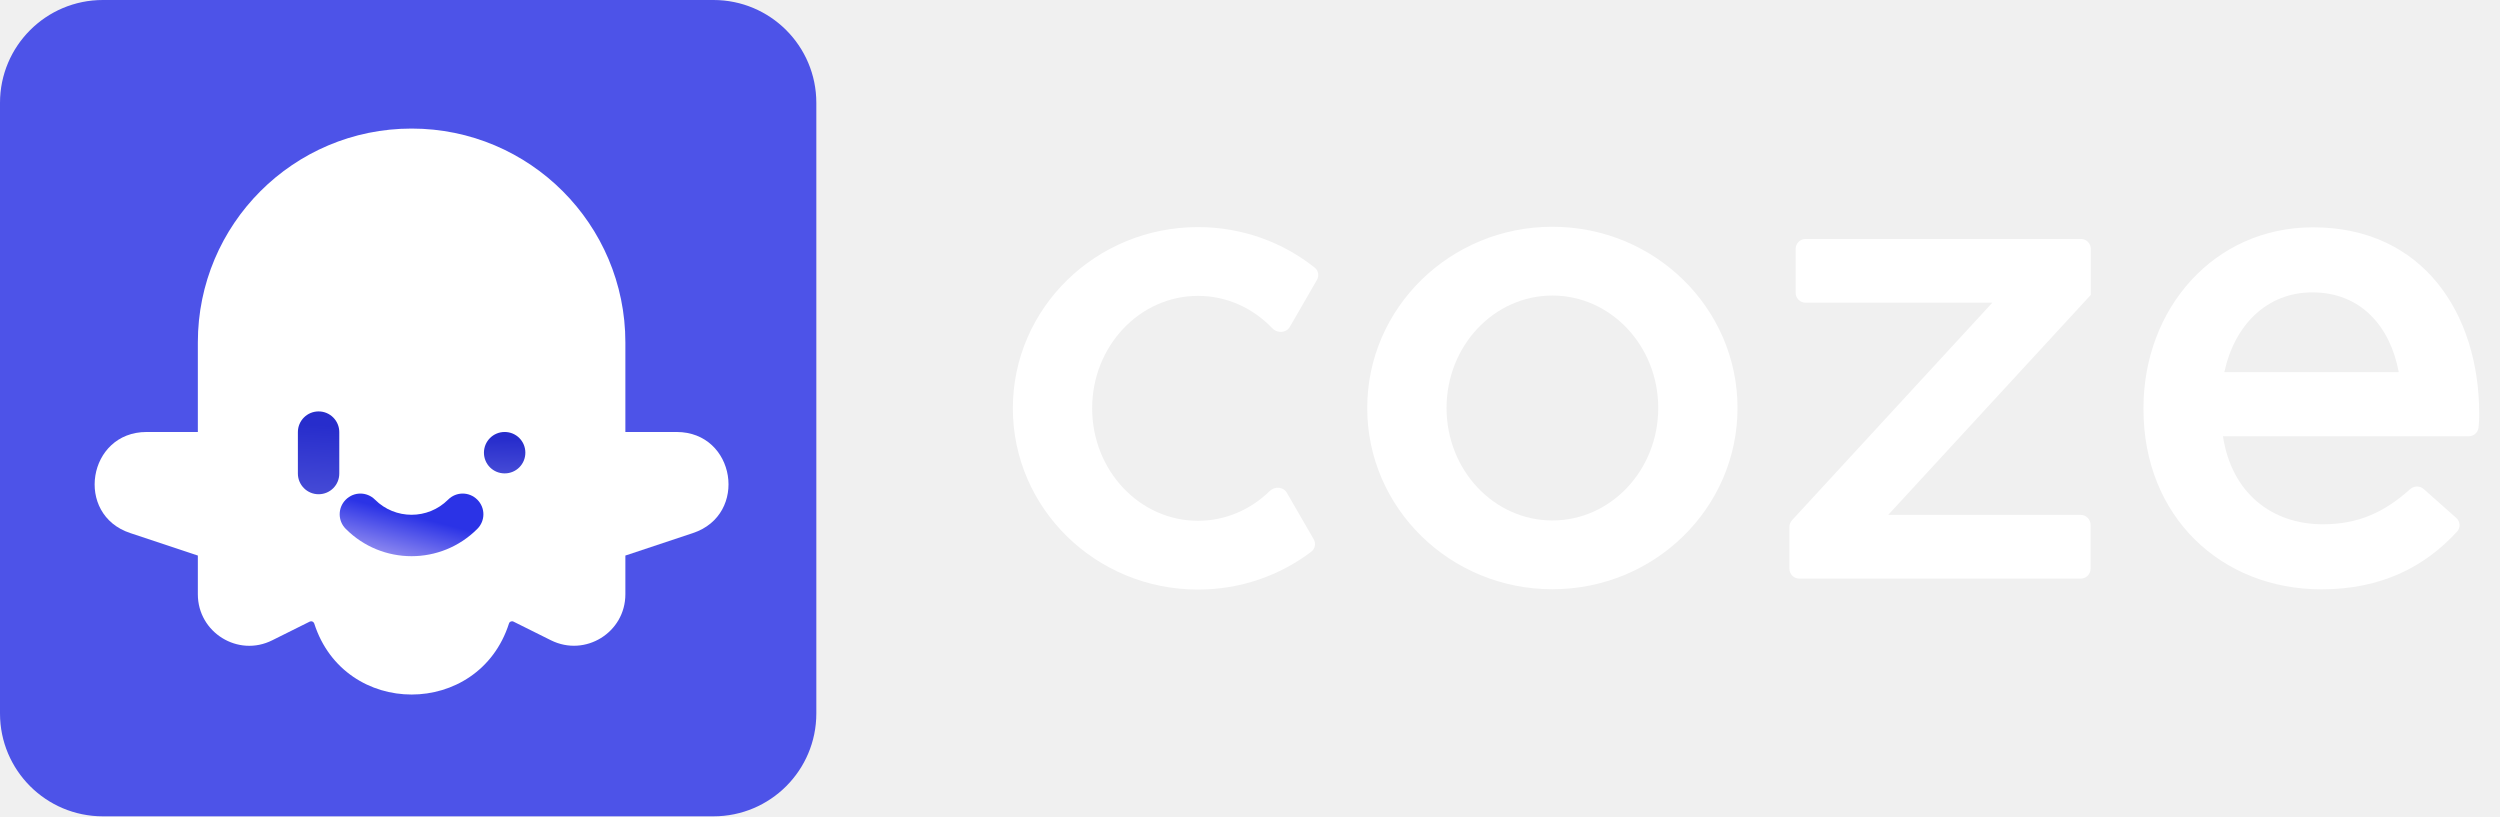
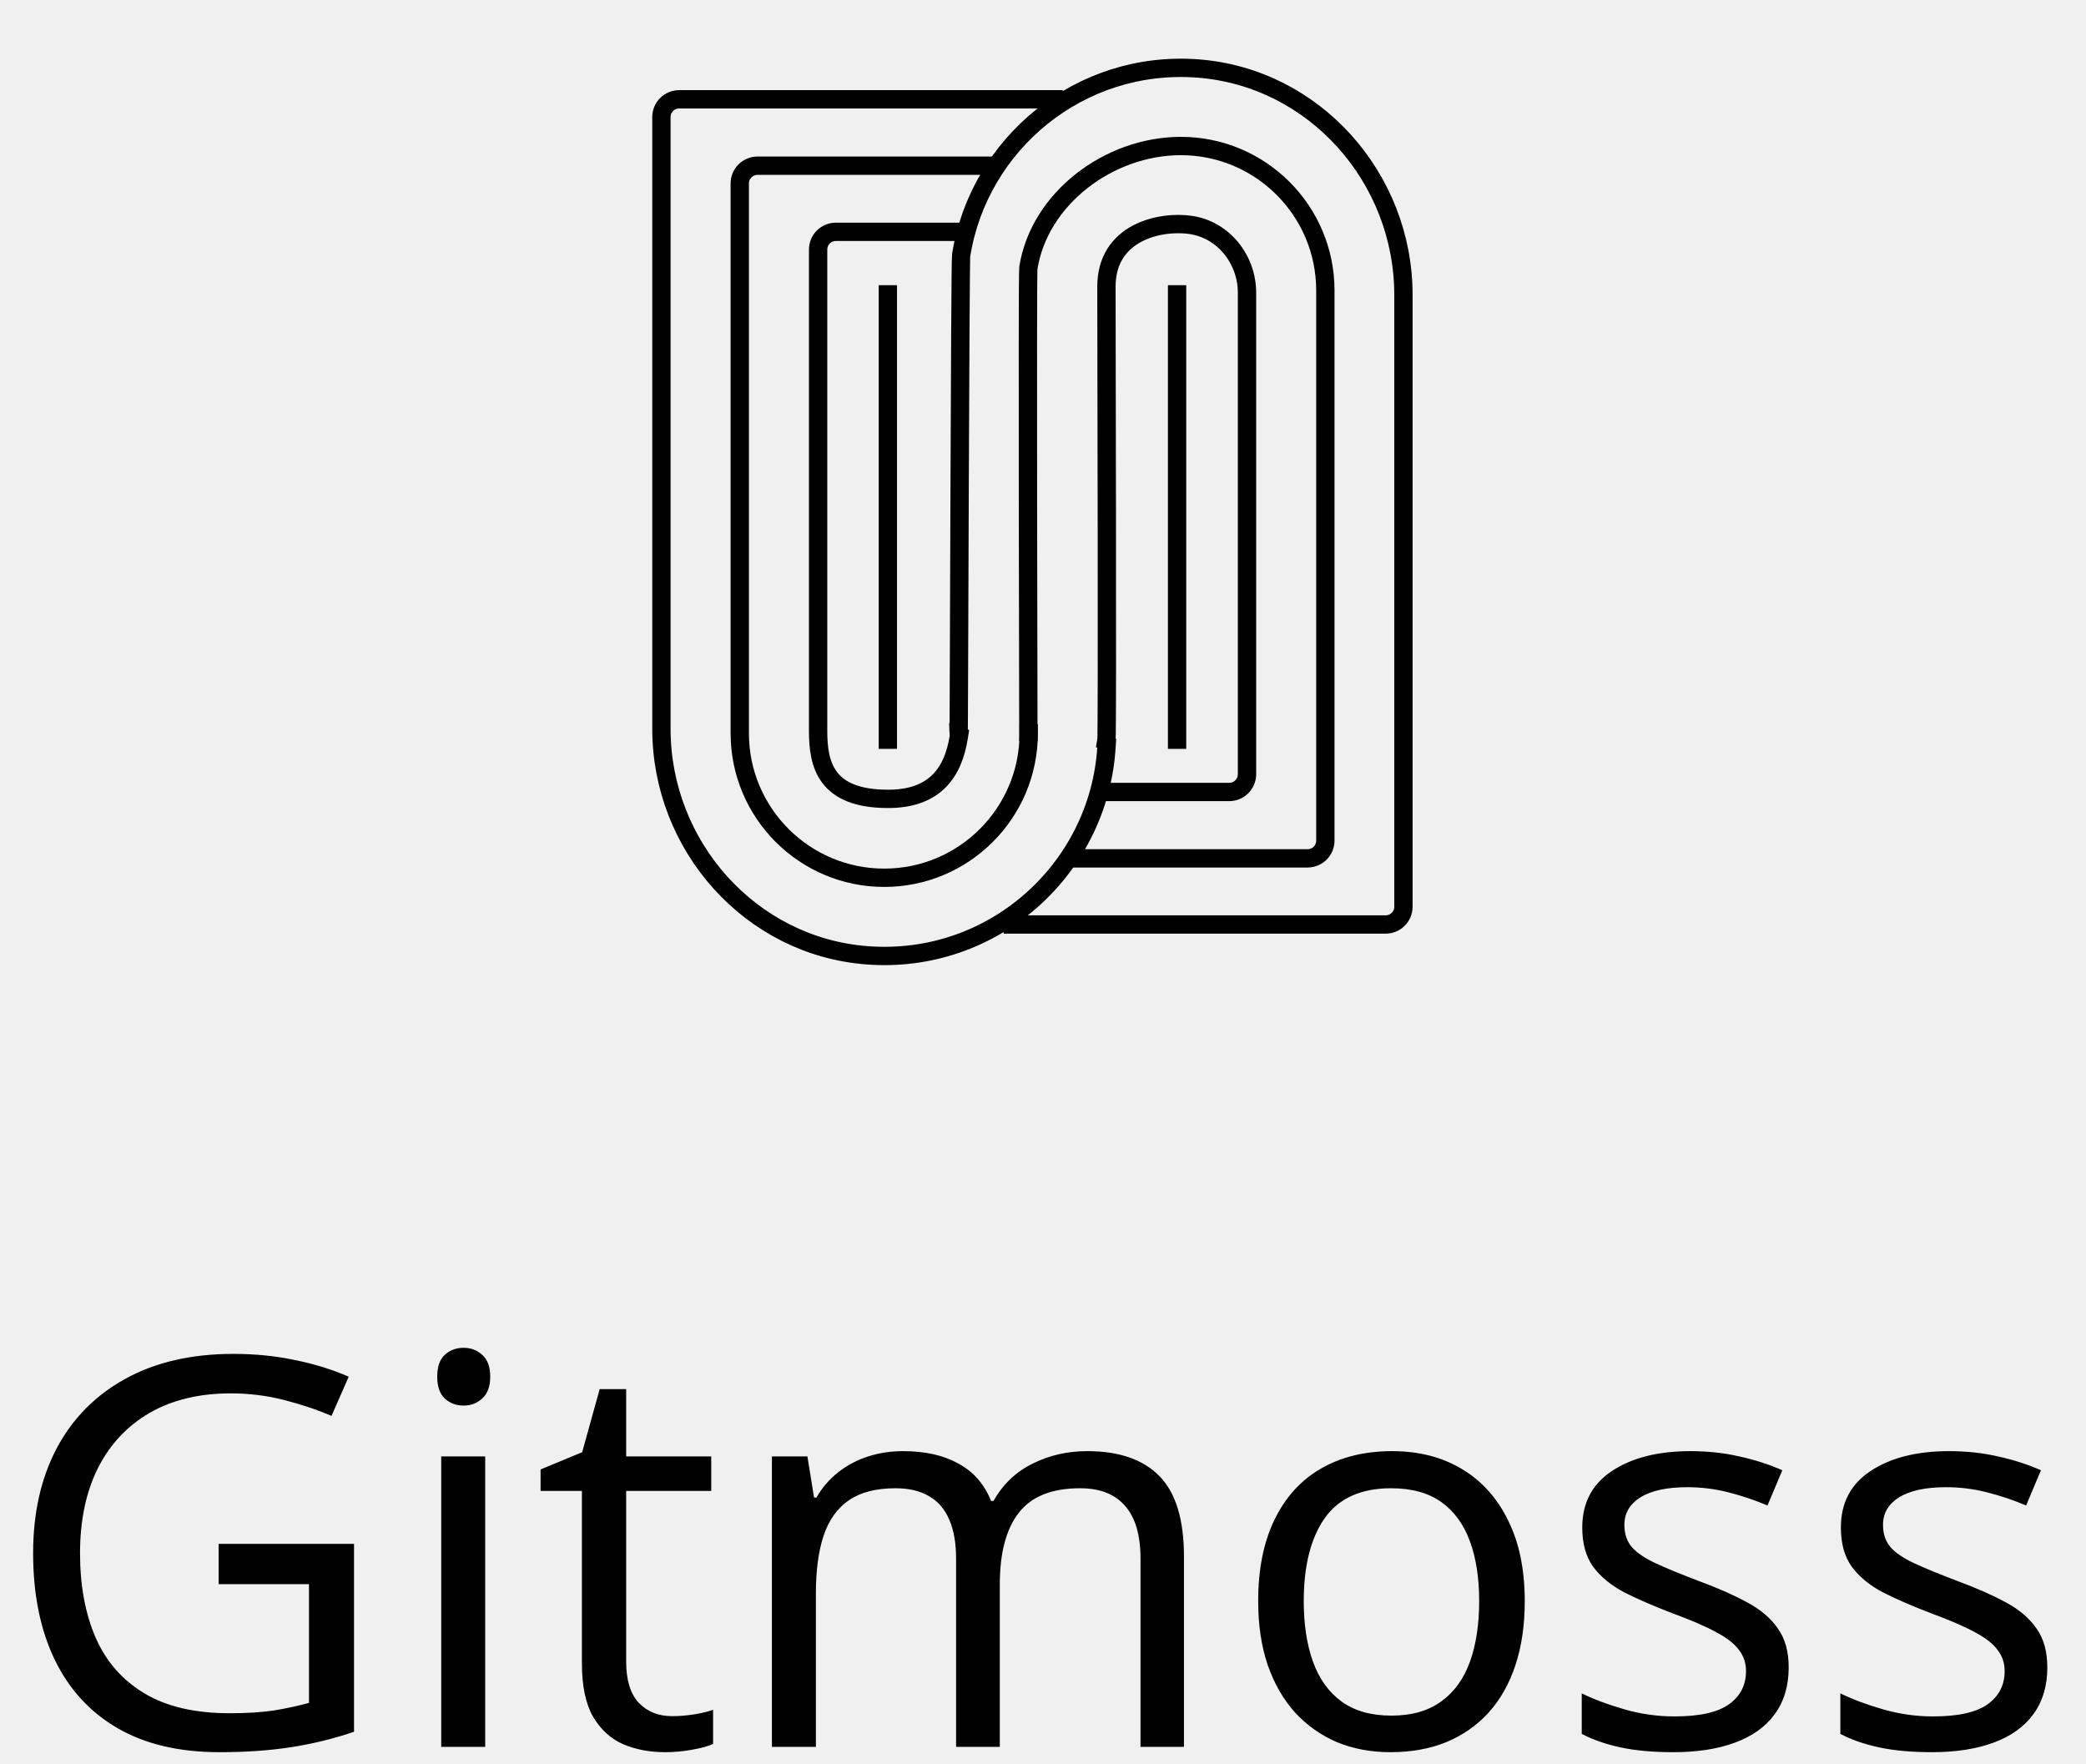
- <svg xmlns="http://www.w3.org/2000/svg" width="196" height="64" viewBox="0 0 196 64" fill="none">
-   <g clip-path="url(#clip0_592_277)">
-     <path d="M55.936 0H8.064C3.61 0 0 3.61 0 8.064V55.936C0 60.39 3.61 64 8.064 64H55.936C60.39 64 64 60.39 64 55.936V8.064C64 3.61 60.39 0 55.936 0Z" fill="#4D53E8" />
-     <path fill-rule="evenodd" clip-rule="evenodd" d="M32.265 10.08C23.013 10.08 15.511 17.581 15.511 26.844V33.868H11.49C6.875 33.868 5.824 40.351 10.217 41.794L15.511 43.555V46.589C15.511 49.592 18.673 51.544 21.347 50.197L24.286 48.733C24.424 48.669 24.583 48.733 24.636 48.881C27.013 56.308 37.527 56.308 39.904 48.881C39.946 48.733 40.116 48.669 40.254 48.733L43.193 50.197C45.877 51.534 49.029 49.592 49.029 46.589V43.555L54.323 41.794C58.705 40.34 57.665 33.868 53.05 33.868H49.029V26.844C49.029 17.592 41.527 10.08 32.275 10.08H32.265Z" fill="white" />
-     <path d="M37.941 35.49C37.941 34.599 38.663 33.867 39.565 33.867C40.467 33.867 41.188 34.589 41.188 35.49C41.188 36.392 40.467 37.114 39.565 37.114C38.663 37.114 37.941 36.392 37.941 35.49Z" fill="url(#paint0_linear_592_277)" />
-     <path d="M27.108 41.465C26.472 40.828 26.472 39.809 27.108 39.173C27.745 38.536 28.764 38.536 29.4 39.173C30.981 40.754 33.549 40.754 35.13 39.173C35.766 38.536 36.785 38.536 37.421 39.173C38.058 39.809 38.058 40.828 37.421 41.465C34.578 44.319 29.952 44.319 27.108 41.465Z" fill="url(#paint1_linear_592_277)" />
-     <path d="M24.977 32.255C24.086 32.255 23.354 32.976 23.354 33.878V37.125C23.354 38.016 24.075 38.748 24.977 38.748C25.879 38.748 26.6 38.027 26.6 37.125V33.878C26.6 32.987 25.879 32.255 24.977 32.255Z" fill="url(#paint2_linear_592_277)" />
-     <path d="M102.993 42.276C103.182 42.603 103.109 43.021 102.808 43.25C100.352 45.113 97.27 46.222 93.923 46.222C85.907 46.222 79.408 39.861 79.408 32.013C79.408 24.165 85.907 17.804 93.923 17.804C97.392 17.804 100.578 18.995 103.075 20.984C103.366 21.215 103.432 21.626 103.247 21.948L101.124 25.625C100.841 26.114 100.144 26.15 99.755 25.741C98.256 24.168 96.196 23.197 93.923 23.197C89.34 23.197 85.625 27.144 85.625 32.013C85.625 36.882 89.34 40.83 93.923 40.83C96.093 40.83 98.068 39.944 99.547 38.496C99.941 38.11 100.615 38.157 100.89 38.635L102.993 42.276Z" fill="white" />
-     <path d="M140.779 19.512C140.779 19.083 141.126 18.735 141.556 18.735H163.143C163.572 18.735 163.92 19.083 163.92 19.512V23.12V23.12C163.919 23.12 163.918 23.121 163.917 23.121L148.034 40.368H163.124C163.554 40.368 163.901 40.716 163.901 41.146V44.587C163.901 45.016 163.554 45.364 163.124 45.364H141.068C140.639 45.364 140.291 45.016 140.291 44.587V41.31C140.291 41.115 140.364 40.927 140.496 40.784L156.2 23.731H141.556C141.126 23.731 140.779 23.383 140.779 22.954V19.512Z" fill="white" />
-     <path fill-rule="evenodd" clip-rule="evenodd" d="M121.706 46.197C129.722 46.197 136.221 39.835 136.221 31.988C136.221 24.14 129.722 17.778 121.706 17.778C113.69 17.778 107.191 24.14 107.191 31.988C107.191 39.835 113.69 46.197 121.706 46.197ZM113.41 31.987C113.41 36.857 117.125 40.804 121.708 40.804C126.291 40.804 130.006 36.857 130.006 31.987C130.006 27.118 126.291 23.171 121.708 23.171C117.125 23.171 113.41 27.118 113.41 31.987Z" fill="white" />
-     <path fill-rule="evenodd" clip-rule="evenodd" d="M168.049 32.09C168.049 40.486 174.127 46.204 182.008 46.204C186.691 46.204 190.108 44.438 192.638 41.672C192.922 41.362 192.884 40.883 192.57 40.604L190.017 38.339C189.713 38.069 189.252 38.082 188.949 38.354C186.956 40.148 184.903 41.104 182.111 41.104C178.093 41.104 174.951 38.632 174.281 34.202H193.552C193.956 34.202 194.291 33.892 194.321 33.489C194.33 33.376 194.336 33.296 194.336 33.296C194.37 32.96 194.37 32.675 194.37 32.451C194.37 24.621 189.992 17.822 181.338 17.822C173.56 17.822 168.049 24.209 168.049 31.987V32.09ZM174.388 29.175H188.06C187.404 25.601 185.092 22.922 181.287 22.922C177.754 22.922 175.195 25.444 174.388 29.175Z" fill="white" />
-   </g>
-   <defs>
-     <linearGradient id="paint0_linear_592_277" x1="39.597" y1="34.408" x2="39.342" y2="44.796" gradientUnits="userSpaceOnUse">
-       <stop stop-color="#272DCC" />
-       <stop offset="1" stop-color="#9A9DF2" />
-     </linearGradient>
-     <linearGradient id="paint1_linear_592_277" x1="32.244" y1="40.404" x2="31.172" y2="44.404" gradientUnits="userSpaceOnUse">
-       <stop stop-color="#2B33E6" />
-       <stop offset="1" stop-color="#A19AF2" />
-     </linearGradient>
-     <linearGradient id="paint2_linear_592_277" x1="25.083" y1="33.327" x2="24.064" y2="54.08" gradientUnits="userSpaceOnUse">
-       <stop stop-color="#272DCC" />
-       <stop offset="1" stop-color="#9A9DF2" />
-     </linearGradient>
-     <clipPath id="clip0_592_277">
-       <rect width="196" height="64" fill="white" />
-     </clipPath>
-   </defs>
+ <svg xmlns="http://www.w3.org/2000/svg" width="123" height="104" viewBox="0 0 123 104" fill="none">
+   <path d="M12.891 91.031H20.875V102.109C19.677 102.516 18.443 102.818 17.172 103.016C15.912 103.214 14.5 103.312 12.938 103.312C10.562 103.312 8.557 102.839 6.922 101.891C5.297 100.943 4.062 99.594 3.219 97.844C2.375 96.083 1.953 93.995 1.953 91.578C1.953 89.213 2.417 87.151 3.344 85.391C4.281 83.63 5.63 82.266 7.391 81.297C9.161 80.318 11.287 79.828 13.766 79.828C15.037 79.828 16.24 79.948 17.375 80.188C18.521 80.417 19.583 80.745 20.562 81.172L19.547 83.484C18.703 83.12 17.771 82.807 16.75 82.547C15.74 82.287 14.693 82.156 13.609 82.156C11.745 82.156 10.146 82.542 8.812 83.312C7.49 84.083 6.474 85.172 5.766 86.578C5.068 87.984 4.719 89.651 4.719 91.578C4.719 93.484 5.026 95.146 5.641 96.562C6.255 97.969 7.214 99.062 8.516 99.844C9.818 100.625 11.495 101.016 13.547 101.016C14.578 101.016 15.463 100.958 16.203 100.844C16.943 100.719 17.615 100.573 18.219 100.406V93.406H12.891V91.031ZM28.609 85.875V103H26.016V85.875H28.609ZM27.344 79.469C27.771 79.469 28.135 79.609 28.438 79.891C28.75 80.162 28.906 80.588 28.906 81.172C28.906 81.745 28.75 82.172 28.438 82.453C28.135 82.734 27.771 82.875 27.344 82.875C26.896 82.875 26.521 82.734 26.219 82.453C25.927 82.172 25.781 81.745 25.781 81.172C25.781 80.588 25.927 80.162 26.219 79.891C26.521 79.609 26.896 79.469 27.344 79.469ZM39.641 101.188C40.068 101.188 40.505 101.151 40.953 101.078C41.401 101.005 41.766 100.917 42.047 100.812V102.828C41.745 102.964 41.323 103.078 40.781 103.172C40.25 103.266 39.729 103.312 39.219 103.312C38.312 103.312 37.49 103.156 36.75 102.844C36.01 102.521 35.417 101.979 34.969 101.219C34.531 100.458 34.312 99.406 34.312 98.062V87.906H31.875V86.641L34.328 85.625L35.359 81.906H36.922V85.875H41.938V87.906H36.922V97.984C36.922 99.057 37.167 99.859 37.656 100.391C38.156 100.922 38.818 101.188 39.641 101.188ZM64.109 85.562C65.995 85.562 67.417 86.057 68.375 87.047C69.333 88.026 69.812 89.604 69.812 91.781V103H67.25V91.906C67.25 90.521 66.948 89.484 66.344 88.797C65.75 88.099 64.865 87.75 63.688 87.75C62.031 87.75 60.828 88.229 60.078 89.188C59.328 90.146 58.953 91.557 58.953 93.422V103H56.375V91.906C56.375 90.979 56.24 90.208 55.969 89.594C55.708 88.979 55.312 88.521 54.781 88.219C54.26 87.906 53.599 87.75 52.797 87.75C51.661 87.75 50.75 87.984 50.062 88.453C49.375 88.922 48.875 89.62 48.562 90.547C48.26 91.463 48.109 92.594 48.109 93.938V103H45.516V85.875H47.609L48 88.297H48.141C48.484 87.703 48.917 87.203 49.438 86.797C49.958 86.391 50.542 86.083 51.188 85.875C51.833 85.667 52.521 85.562 53.25 85.562C54.552 85.562 55.641 85.807 56.516 86.297C57.401 86.776 58.042 87.51 58.438 88.5H58.578C59.141 87.51 59.911 86.776 60.891 86.297C61.87 85.807 62.943 85.562 64.109 85.562ZM89.906 94.406C89.906 95.812 89.724 97.068 89.359 98.172C88.995 99.276 88.469 100.208 87.781 100.969C87.094 101.729 86.26 102.312 85.281 102.719C84.312 103.115 83.213 103.312 81.984 103.312C80.838 103.312 79.787 103.115 78.828 102.719C77.88 102.312 77.057 101.729 76.359 100.969C75.672 100.208 75.135 99.276 74.75 98.172C74.375 97.068 74.188 95.812 74.188 94.406C74.188 92.531 74.505 90.938 75.141 89.625C75.776 88.302 76.682 87.297 77.859 86.609C79.047 85.912 80.458 85.562 82.094 85.562C83.656 85.562 85.021 85.912 86.188 86.609C87.365 87.307 88.276 88.318 88.922 89.641C89.578 90.953 89.906 92.542 89.906 94.406ZM76.875 94.406C76.875 95.781 77.057 96.974 77.422 97.984C77.787 98.995 78.349 99.776 79.109 100.328C79.87 100.88 80.849 101.156 82.047 101.156C83.234 101.156 84.208 100.88 84.969 100.328C85.74 99.776 86.307 98.995 86.672 97.984C87.037 96.974 87.219 95.781 87.219 94.406C87.219 93.042 87.037 91.865 86.672 90.875C86.307 89.875 85.745 89.104 84.984 88.562C84.224 88.021 83.24 87.75 82.031 87.75C80.25 87.75 78.943 88.338 78.109 89.516C77.287 90.693 76.875 92.323 76.875 94.406ZM105.469 98.312C105.469 99.406 105.193 100.328 104.641 101.078C104.099 101.818 103.318 102.375 102.297 102.75C101.286 103.125 100.078 103.312 98.672 103.312C97.474 103.312 96.438 103.219 95.562 103.031C94.688 102.844 93.922 102.578 93.266 102.234V99.844C93.963 100.188 94.797 100.5 95.766 100.781C96.734 101.062 97.724 101.203 98.734 101.203C100.214 101.203 101.286 100.964 101.953 100.484C102.62 100.005 102.953 99.354 102.953 98.531C102.953 98.062 102.818 97.651 102.547 97.297C102.286 96.932 101.844 96.583 101.219 96.25C100.594 95.906 99.729 95.531 98.625 95.125C97.531 94.708 96.583 94.297 95.781 93.891C94.99 93.474 94.375 92.969 93.938 92.375C93.51 91.781 93.297 91.01 93.297 90.062C93.297 88.615 93.88 87.505 95.047 86.734C96.224 85.953 97.766 85.562 99.672 85.562C100.703 85.562 101.667 85.667 102.562 85.875C103.469 86.073 104.312 86.344 105.094 86.688L104.219 88.766C103.51 88.463 102.755 88.208 101.953 88C101.151 87.792 100.333 87.688 99.5 87.688C98.302 87.688 97.38 87.885 96.734 88.281C96.099 88.677 95.781 89.219 95.781 89.906C95.781 90.438 95.927 90.875 96.219 91.219C96.521 91.562 97 91.885 97.656 92.188C98.312 92.49 99.177 92.844 100.25 93.25C101.323 93.646 102.25 94.057 103.031 94.484C103.812 94.901 104.411 95.412 104.828 96.016C105.255 96.609 105.469 97.375 105.469 98.312ZM120.719 98.312C120.719 99.406 120.443 100.328 119.891 101.078C119.349 101.818 118.568 102.375 117.547 102.75C116.536 103.125 115.328 103.312 113.922 103.312C112.724 103.312 111.688 103.219 110.812 103.031C109.938 102.844 109.172 102.578 108.516 102.234V99.844C109.214 100.188 110.047 100.5 111.016 100.781C111.984 101.062 112.974 101.203 113.984 101.203C115.464 101.203 116.536 100.964 117.203 100.484C117.87 100.005 118.203 99.354 118.203 98.531C118.203 98.062 118.068 97.651 117.797 97.297C117.536 96.932 117.094 96.583 116.469 96.25C115.844 95.906 114.979 95.531 113.875 95.125C112.781 94.708 111.833 94.297 111.031 93.891C110.24 93.474 109.625 92.969 109.188 92.375C108.76 91.781 108.547 91.01 108.547 90.062C108.547 88.615 109.13 87.505 110.297 86.734C111.474 85.953 113.016 85.562 114.922 85.562C115.953 85.562 116.917 85.667 117.812 85.875C118.719 86.073 119.562 86.344 120.344 86.688L119.469 88.766C118.76 88.463 118.005 88.208 117.203 88C116.401 87.792 115.583 87.688 114.75 87.688C113.552 87.688 112.63 87.885 111.984 88.281C111.349 88.677 111.031 89.219 111.031 89.906C111.031 90.438 111.177 90.875 111.469 91.219C111.771 91.562 112.25 91.885 112.906 92.188C113.562 92.49 114.427 92.844 115.5 93.25C116.573 93.646 117.5 94.057 118.281 94.484C119.062 94.901 119.661 95.412 120.078 96.016C120.505 96.609 120.719 97.375 120.719 98.312Z" fill="black" />
+   <path d="M65.243 44.056C64.801 51.248 58.543 56.899 51.122 56.326C44.242 55.802 39 49.872 39 42.975V6.904C39 6.314 39.475 5.855 40.048 5.855H62.131" stroke="black" stroke-width="1.08" stroke-miterlimit="10" stroke-linecap="square" />
+   <path d="M56.496 13.669H49.288C48.698 13.669 48.24 14.144 48.24 14.717V43.106C48.24 45.072 48.682 47.103 52.368 47.103C55.136 47.103 56.201 45.531 56.529 43.483" stroke="black" stroke-width="1.08" stroke-miterlimit="10" stroke-linecap="square" />
+   <path d="M60.657 43.237C60.657 47.938 56.84 51.755 52.138 51.755C47.437 51.755 43.62 47.938 43.62 43.237V10.818C43.62 10.229 44.095 9.77 44.669 9.77H58.086" stroke="black" stroke-width="1.08" stroke-miterlimit="10" stroke-linecap="square" />
+   <path d="M56.526 43.157C56.543 43.583 56.608 15.456 56.674 15.046C57.722 8.477 63.669 3.514 70.631 4.038C77.511 4.562 82.753 10.492 82.753 17.389V53.46C82.753 54.05 82.278 54.509 81.704 54.509H59.72" stroke="black" stroke-width="1.08" stroke-miterlimit="10" stroke-linecap="square" />
+   <path d="M65.141 46.696H72.48C73.07 46.696 73.529 46.221 73.529 45.648V17.259C73.529 15.293 72.136 13.54 70.203 13.262C68.434 13 65.24 13.671 65.24 16.899C65.24 19.339 65.305 43.207 65.24 43.617" stroke="black" stroke-width="1.08" stroke-miterlimit="10" stroke-linecap="square" />
+   <path d="M63.406 50.61H77.1C77.69 50.61 78.149 50.135 78.149 49.562V17.127C78.149 12.425 74.332 8.609 69.63 8.609C65.371 8.609 61.276 11.721 60.637 15.8C60.572 16.242 60.637 42.698 60.637 43.157" stroke="black" stroke-width="1.08" stroke-miterlimit="10" stroke-linecap="square" />
+   <path d="M52.352 17.355V43.614" stroke="black" stroke-width="1.08" stroke-miterlimit="10" stroke-linecap="square" />
+   <path d="M69.406 17.355V43.615" stroke="black" stroke-width="1.08" stroke-miterlimit="10" stroke-linecap="square" />
</svg>
